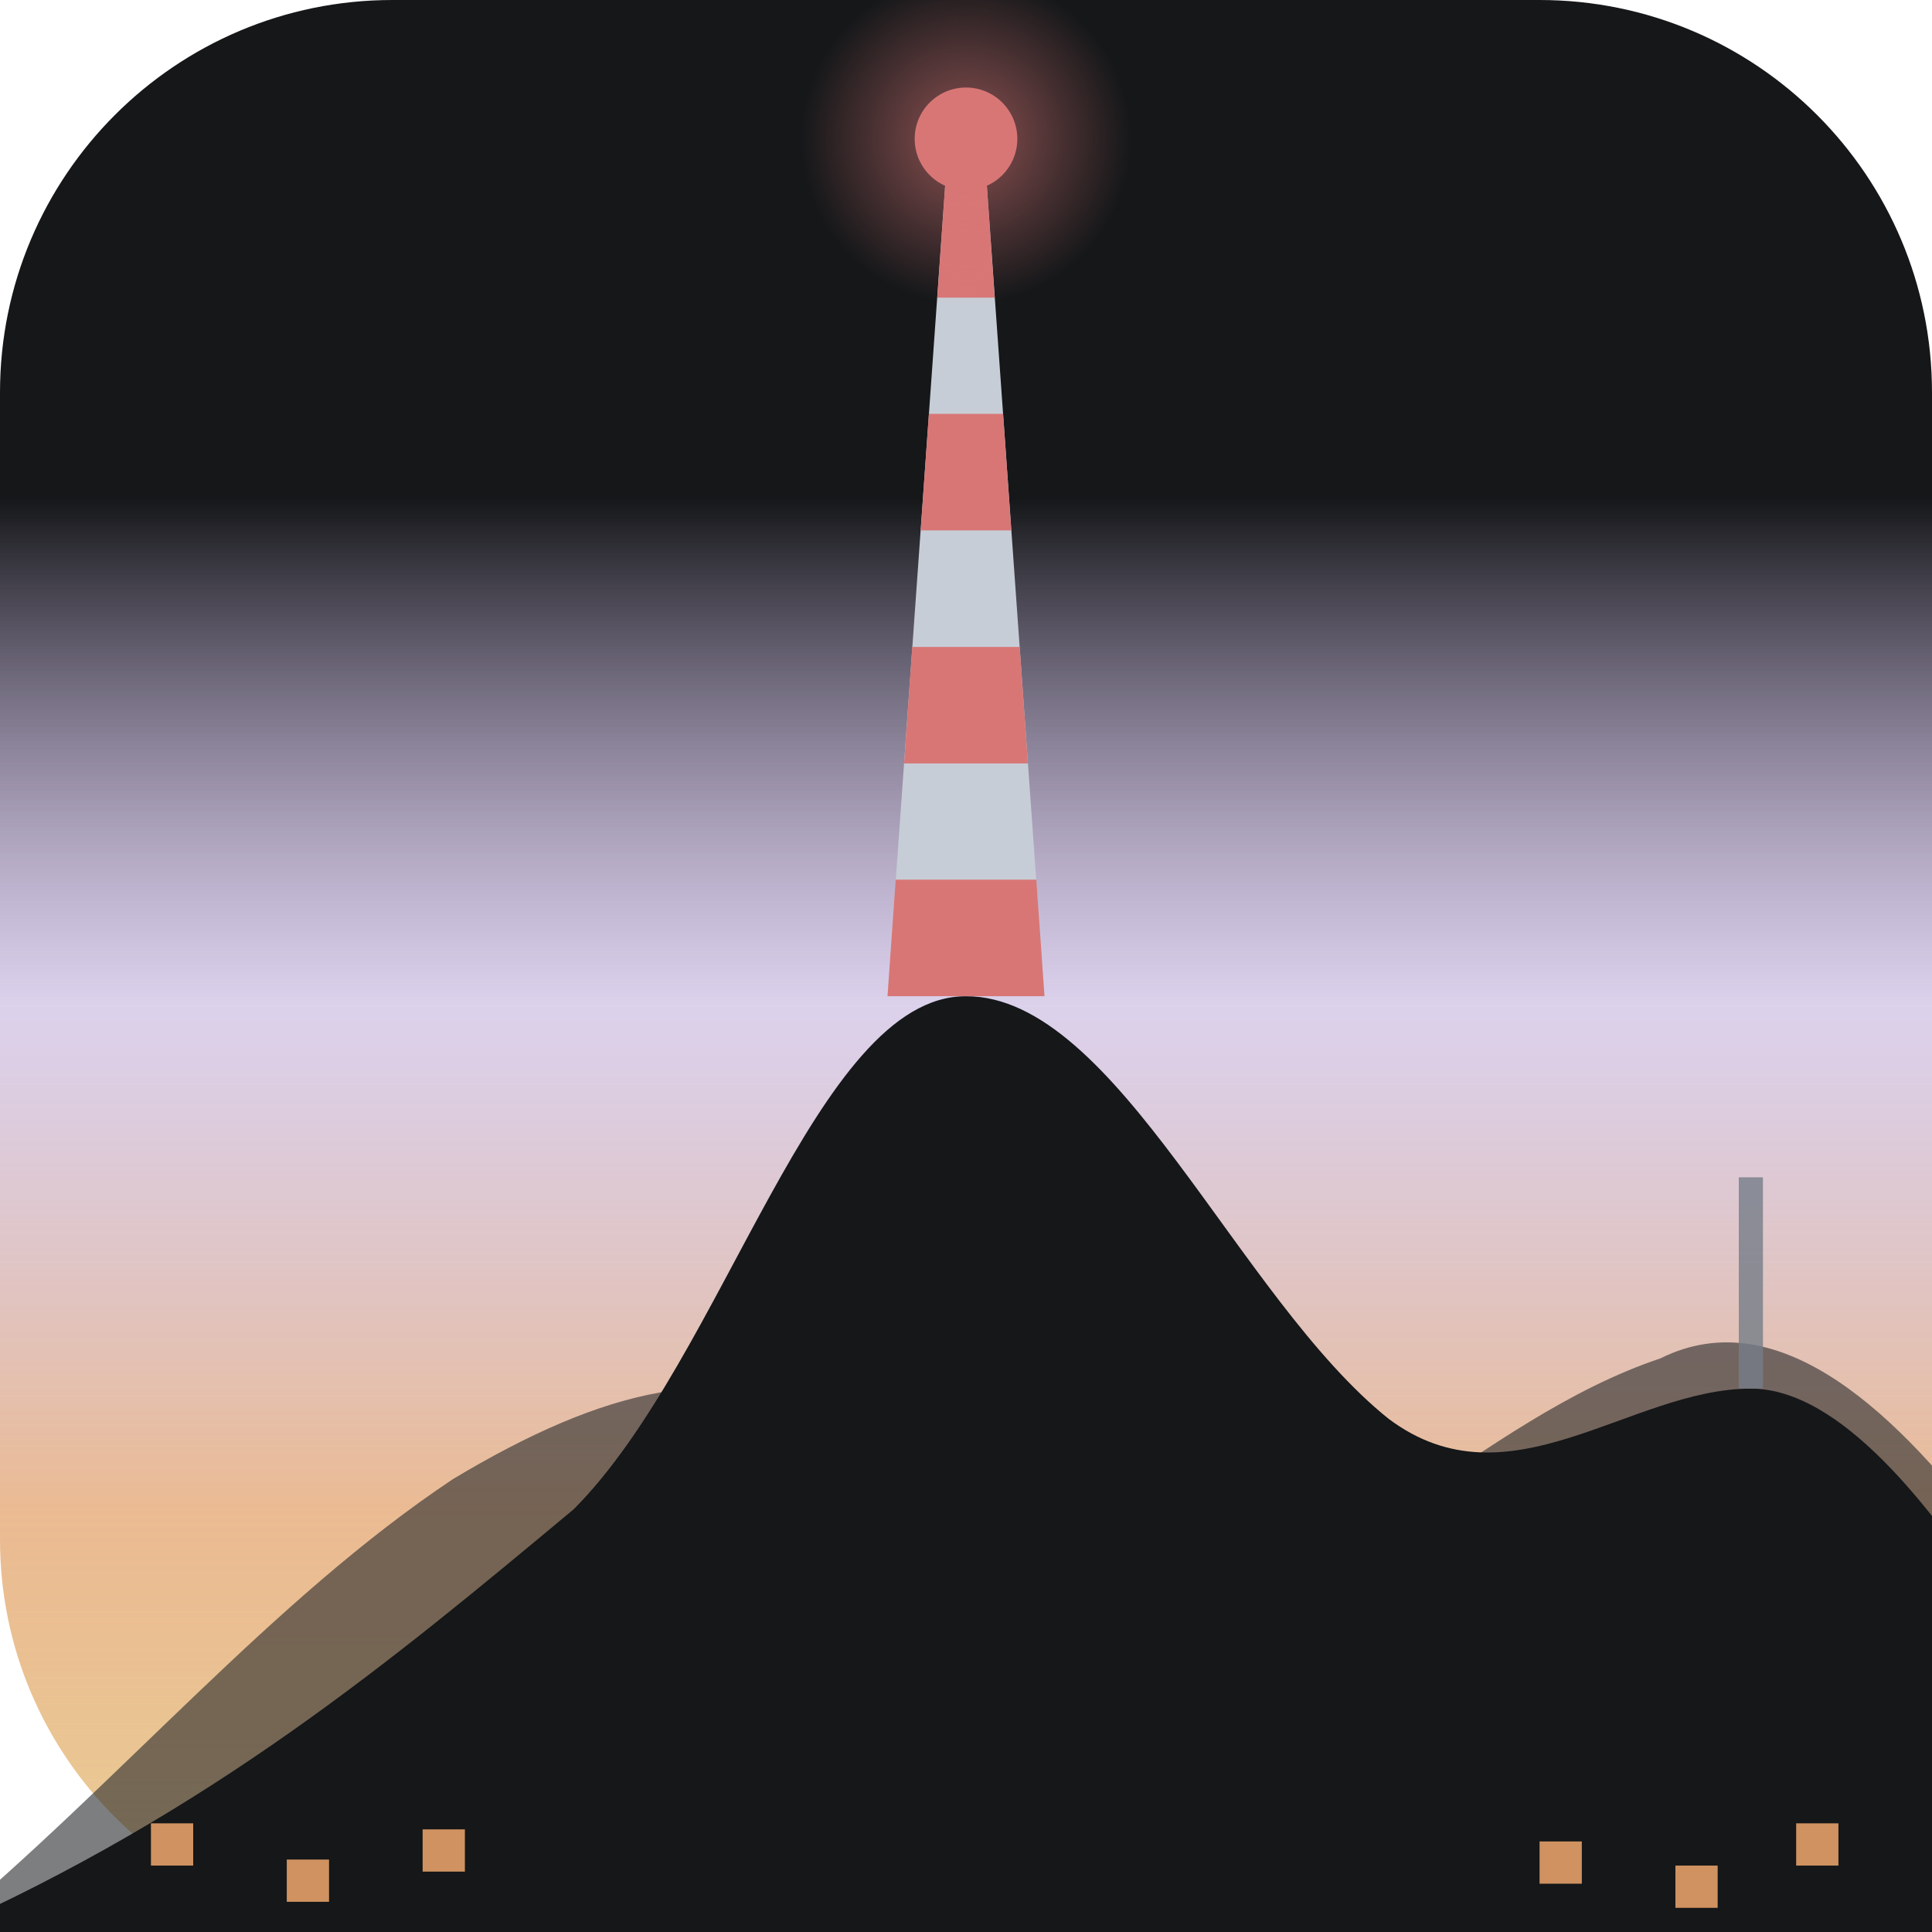
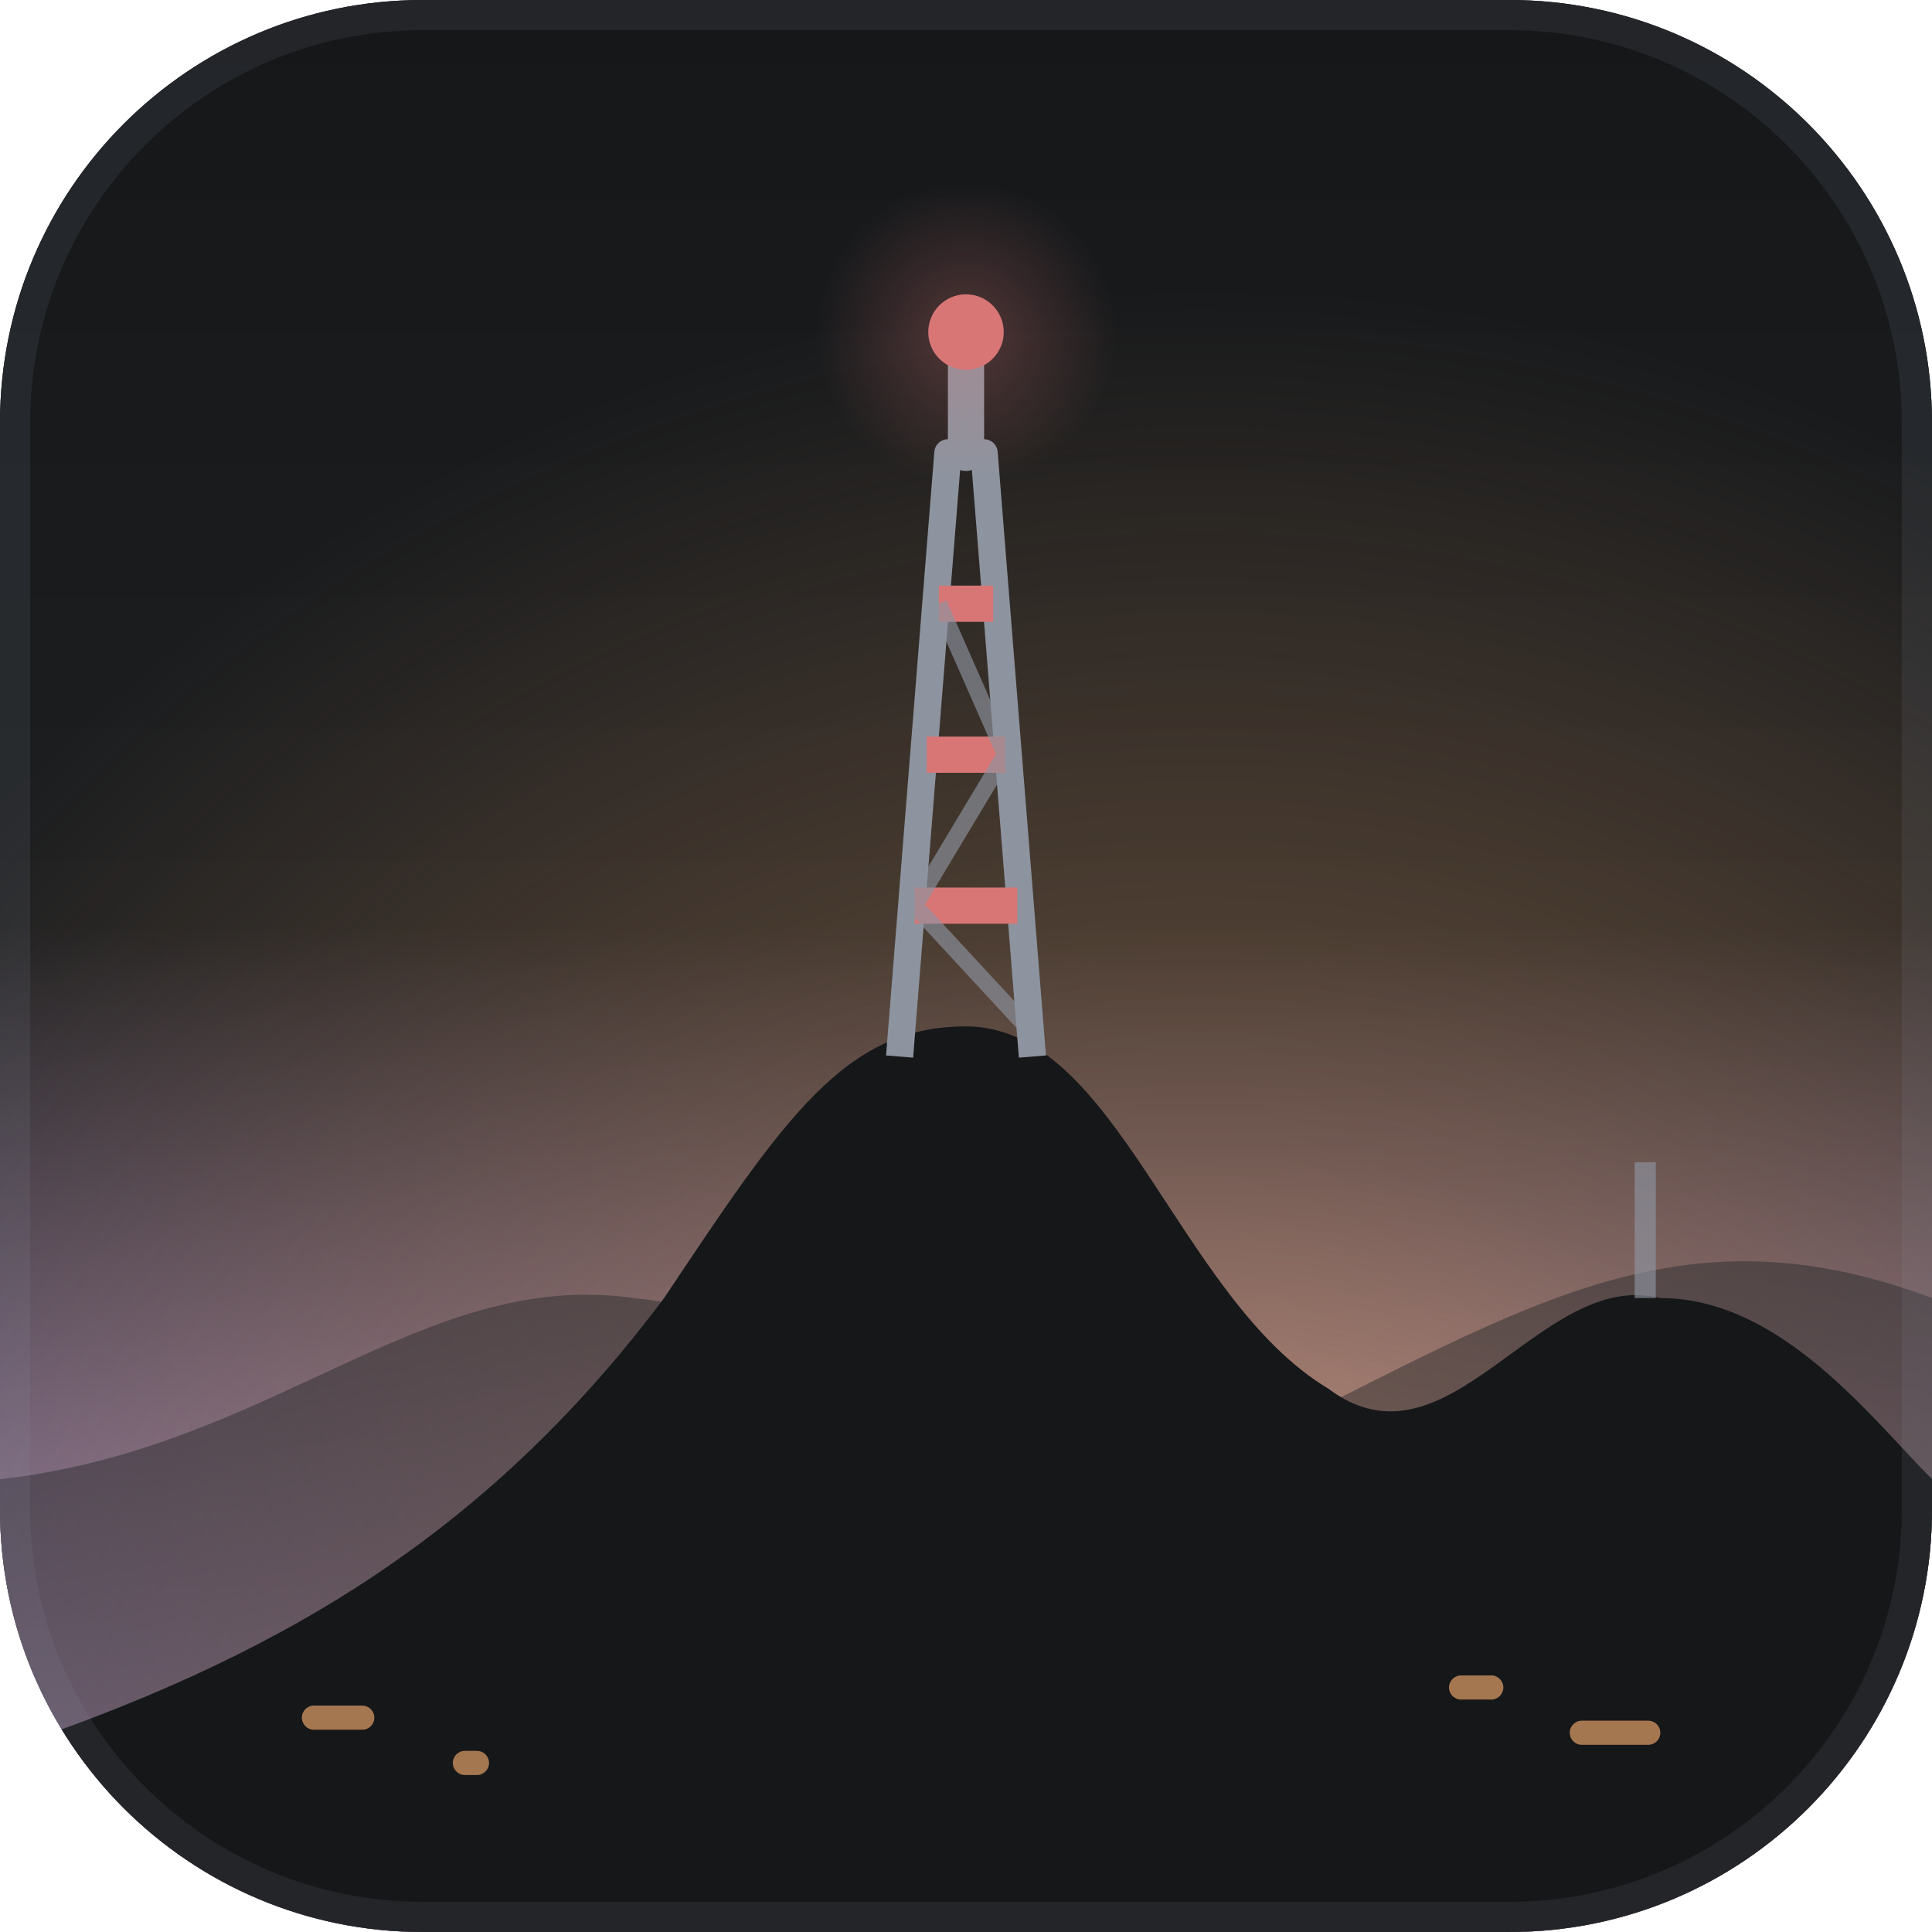
- <svg xmlns="http://www.w3.org/2000/svg" viewBox="0 0 64 64" width="256" height="256">
+ <svg xmlns="http://www.w3.org/2000/svg" viewBox="0 0 64 64" width="256" height="256" role="img" aria-label="SP Night — Pico do Jaraguá at dusk">
  <defs>
-     <linearGradient id="sky" x1="0" y1="0" x2="0" y2="1">
-       <stop offset="0" stop-color="#151719" />
-       <stop offset="0.26" stop-color="#151719" />
-       <stop offset="0.52" stop-color="#af97d3" stop-opacity="0.44" />
-       <stop offset="0.78" stop-color="#e3a068" stop-opacity="0.72" />
-       <stop offset="1" stop-color="#e7cb8a" stop-opacity="0.9" />
+     <clipPath id="mark-clip">
+       <rect width="64" height="64" rx="14" />
+     </clipPath>
+     <linearGradient id="mark-sky" x1="0" y1="0" x2="0" y2="64" gradientUnits="userSpaceOnUse">
+       <stop stop-color="#151719" />
+       <stop offset=".48" stop-color="#1c1e20" />
+       <stop offset="1" stop-color="#af97d3" />
    </linearGradient>
-     <radialGradient id="beacon">
-       <stop offset="0" stop-color="#d87676" stop-opacity="0.62" />
+     <radialGradient id="mark-horizon" cx=".62" cy="1" r=".85">
+       <stop stop-color="#e3a068" stop-opacity=".86" />
+       <stop offset=".48" stop-color="#e3a068" stop-opacity=".32" />
+       <stop offset="1" stop-color="#e3a068" stop-opacity="0" />
+     </radialGradient>
+     <radialGradient id="mark-beacon">
+       <stop stop-color="#d87676" stop-opacity=".3" />
      <stop offset="1" stop-color="#d87676" stop-opacity="0" />
    </radialGradient>
  </defs>
-   <rect width="64" height="64" rx="13" fill="url(#sky)" />
-   <path d="M-2 64 C4 59 9 53 15 49 C20 46 24 45 28 47 C32 49 35 53 39 53 C44 53 49 47 55 45 C59 43 63 47 66 51 L66 64 Z" fill="#26282a" opacity="0.6" />
-   <path d="M-2 64 C7 60 13 55 19 50 C24 45 27 33 32 33 C37 33 41 43 46 47 C50 50 54 46 58 46 C61 46 64 50 66 53 L66 64 Z" fill="#151719" />
-   <g fill="#e3a068" opacity="0.9">
-     <rect x="5" y="60.4" width="1.4" height="1.4" />
-     <rect x="9.5" y="61.6" width="1.4" height="1.4" />
-     <rect x="14" y="60.6" width="1.4" height="1.4" />
-     <rect x="51" y="61" width="1.4" height="1.4" />
-     <rect x="55.5" y="61.8" width="1.4" height="1.4" />
-     <rect x="59.5" y="60.4" width="1.4" height="1.4" />
+   <g clip-path="url(#mark-clip)">
+     <rect width="64" height="64" fill="#151719" />
+     <rect width="64" height="64" fill="url(#mark-sky)" />
+     <rect width="64" height="64" fill="url(#mark-horizon)" />
+     <path d="M0 49 C9 48 14 42 21 43 C30 44 35 51 43 47 C51 43 56 40 64 43 V64 H0Z" fill="#26282a" opacity=".46" />
+     <path d="M0 58 C9 55 16 51 22 43 C26 37 28 34 32 34 C37 34 39 43 44 46 C48 49 51 42 55 43 C59 43 62 47 64 49 V64 H0Z" fill="#151719" />
+     <path d="M29.8 35 L31.4 15 H32.6 L34.2 35" fill="none" stroke="#8d949f" stroke-width="0.9" stroke-linejoin="round" />
+     <path d="M32 15 V11.5" stroke="#8d949f" stroke-width="1.2" stroke-linecap="round" />
+     <path d="M31.1 20 H32.9 M30.7 25 H33.3 M30.3 30 H33.7" fill="none" stroke="#d87676" stroke-width="1.2" />
+     <path d="M31.1 20 L33.3 25 L30.3 30 L34 34" fill="none" stroke="#8d949f" stroke-width=".55" opacity=".65" />
+     <path d="M54.5 43 V38.5" stroke="#8d949f" stroke-width=".7" opacity=".65" />
+     <g fill="#e3a068" opacity=".7">
+       <rect x="10" y="56.5" width="2.4" height=".8" rx=".4" />
+       <rect x="15" y="58" width="1.2" height=".8" rx=".4" />
+       <rect x="48" y="55.5" width="1.8" height=".8" rx=".4" />
+       <rect x="52" y="57" width="3" height=".8" rx=".4" />
+     </g>
+     <circle cx="32" cy="11" r="5" fill="url(#mark-beacon)" />
+     <circle cx="32" cy="11" r="1.25" fill="#d87676" />
+     <rect x=".5" y=".5" width="63" height="63" rx="13.5" fill="none" stroke="#8d949f" stroke-opacity=".12" />
  </g>
-   <line x1="58" y1="46" x2="58" y2="39" stroke="#767d88" stroke-width="0.8" opacity="0.8" />
-   <path d="M29.4 33 L31.32 6 L32.68 6 L34.6 33 Z" fill="#c7cdd6" />
-   <path d="M31.32 6 L32.68 6 L32.95 9.86 L31.05 9.86 Z" fill="#d87676" />
-   <path d="M30.77 13.71 L33.23 13.71 L33.5 17.57 L30.5 17.57 Z" fill="#d87676" />
-   <path d="M30.22 21.43 L33.78 21.43 L34.05 25.29 L29.95 25.29 Z" fill="#d87676" />
-   <path d="M29.67 29.14 L34.33 29.14 L34.6 33 L29.4 33 Z" fill="#d87676" />
-   <circle cx="32" cy="4.6" r="5.5" fill="url(#beacon)" />
-   <circle cx="32" cy="4.6" r="1.7" fill="#d87676" />
</svg>
